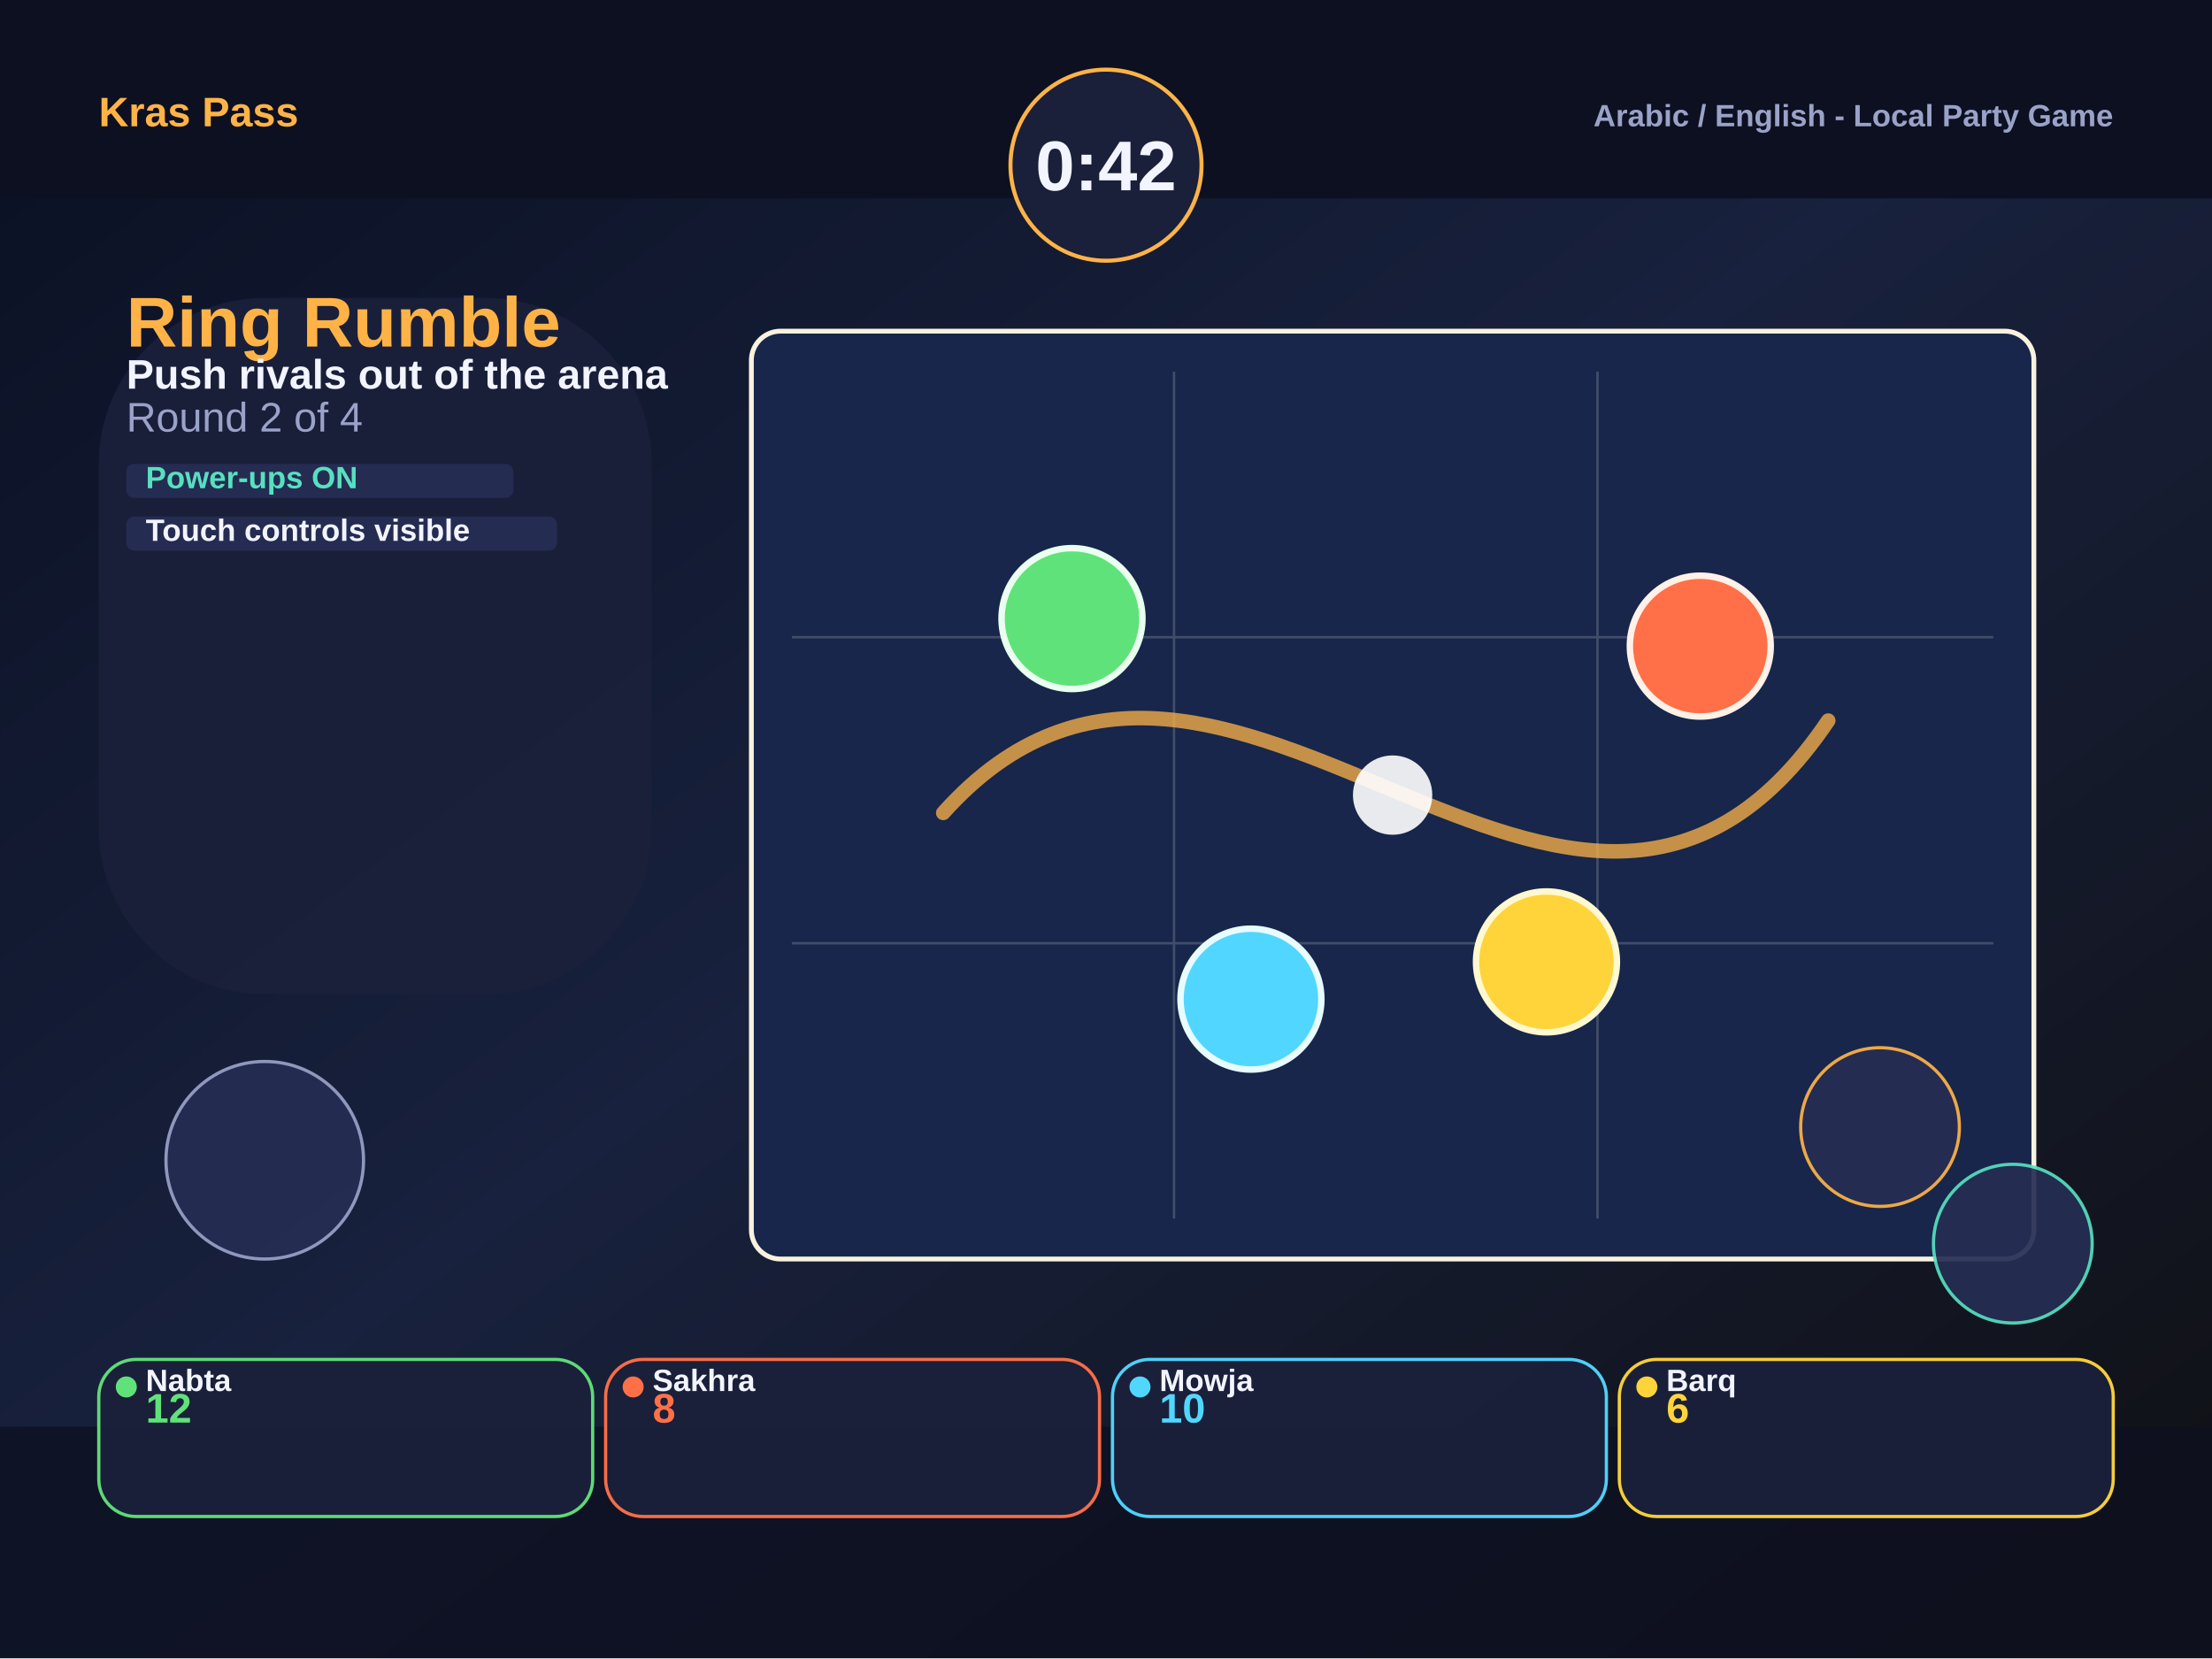
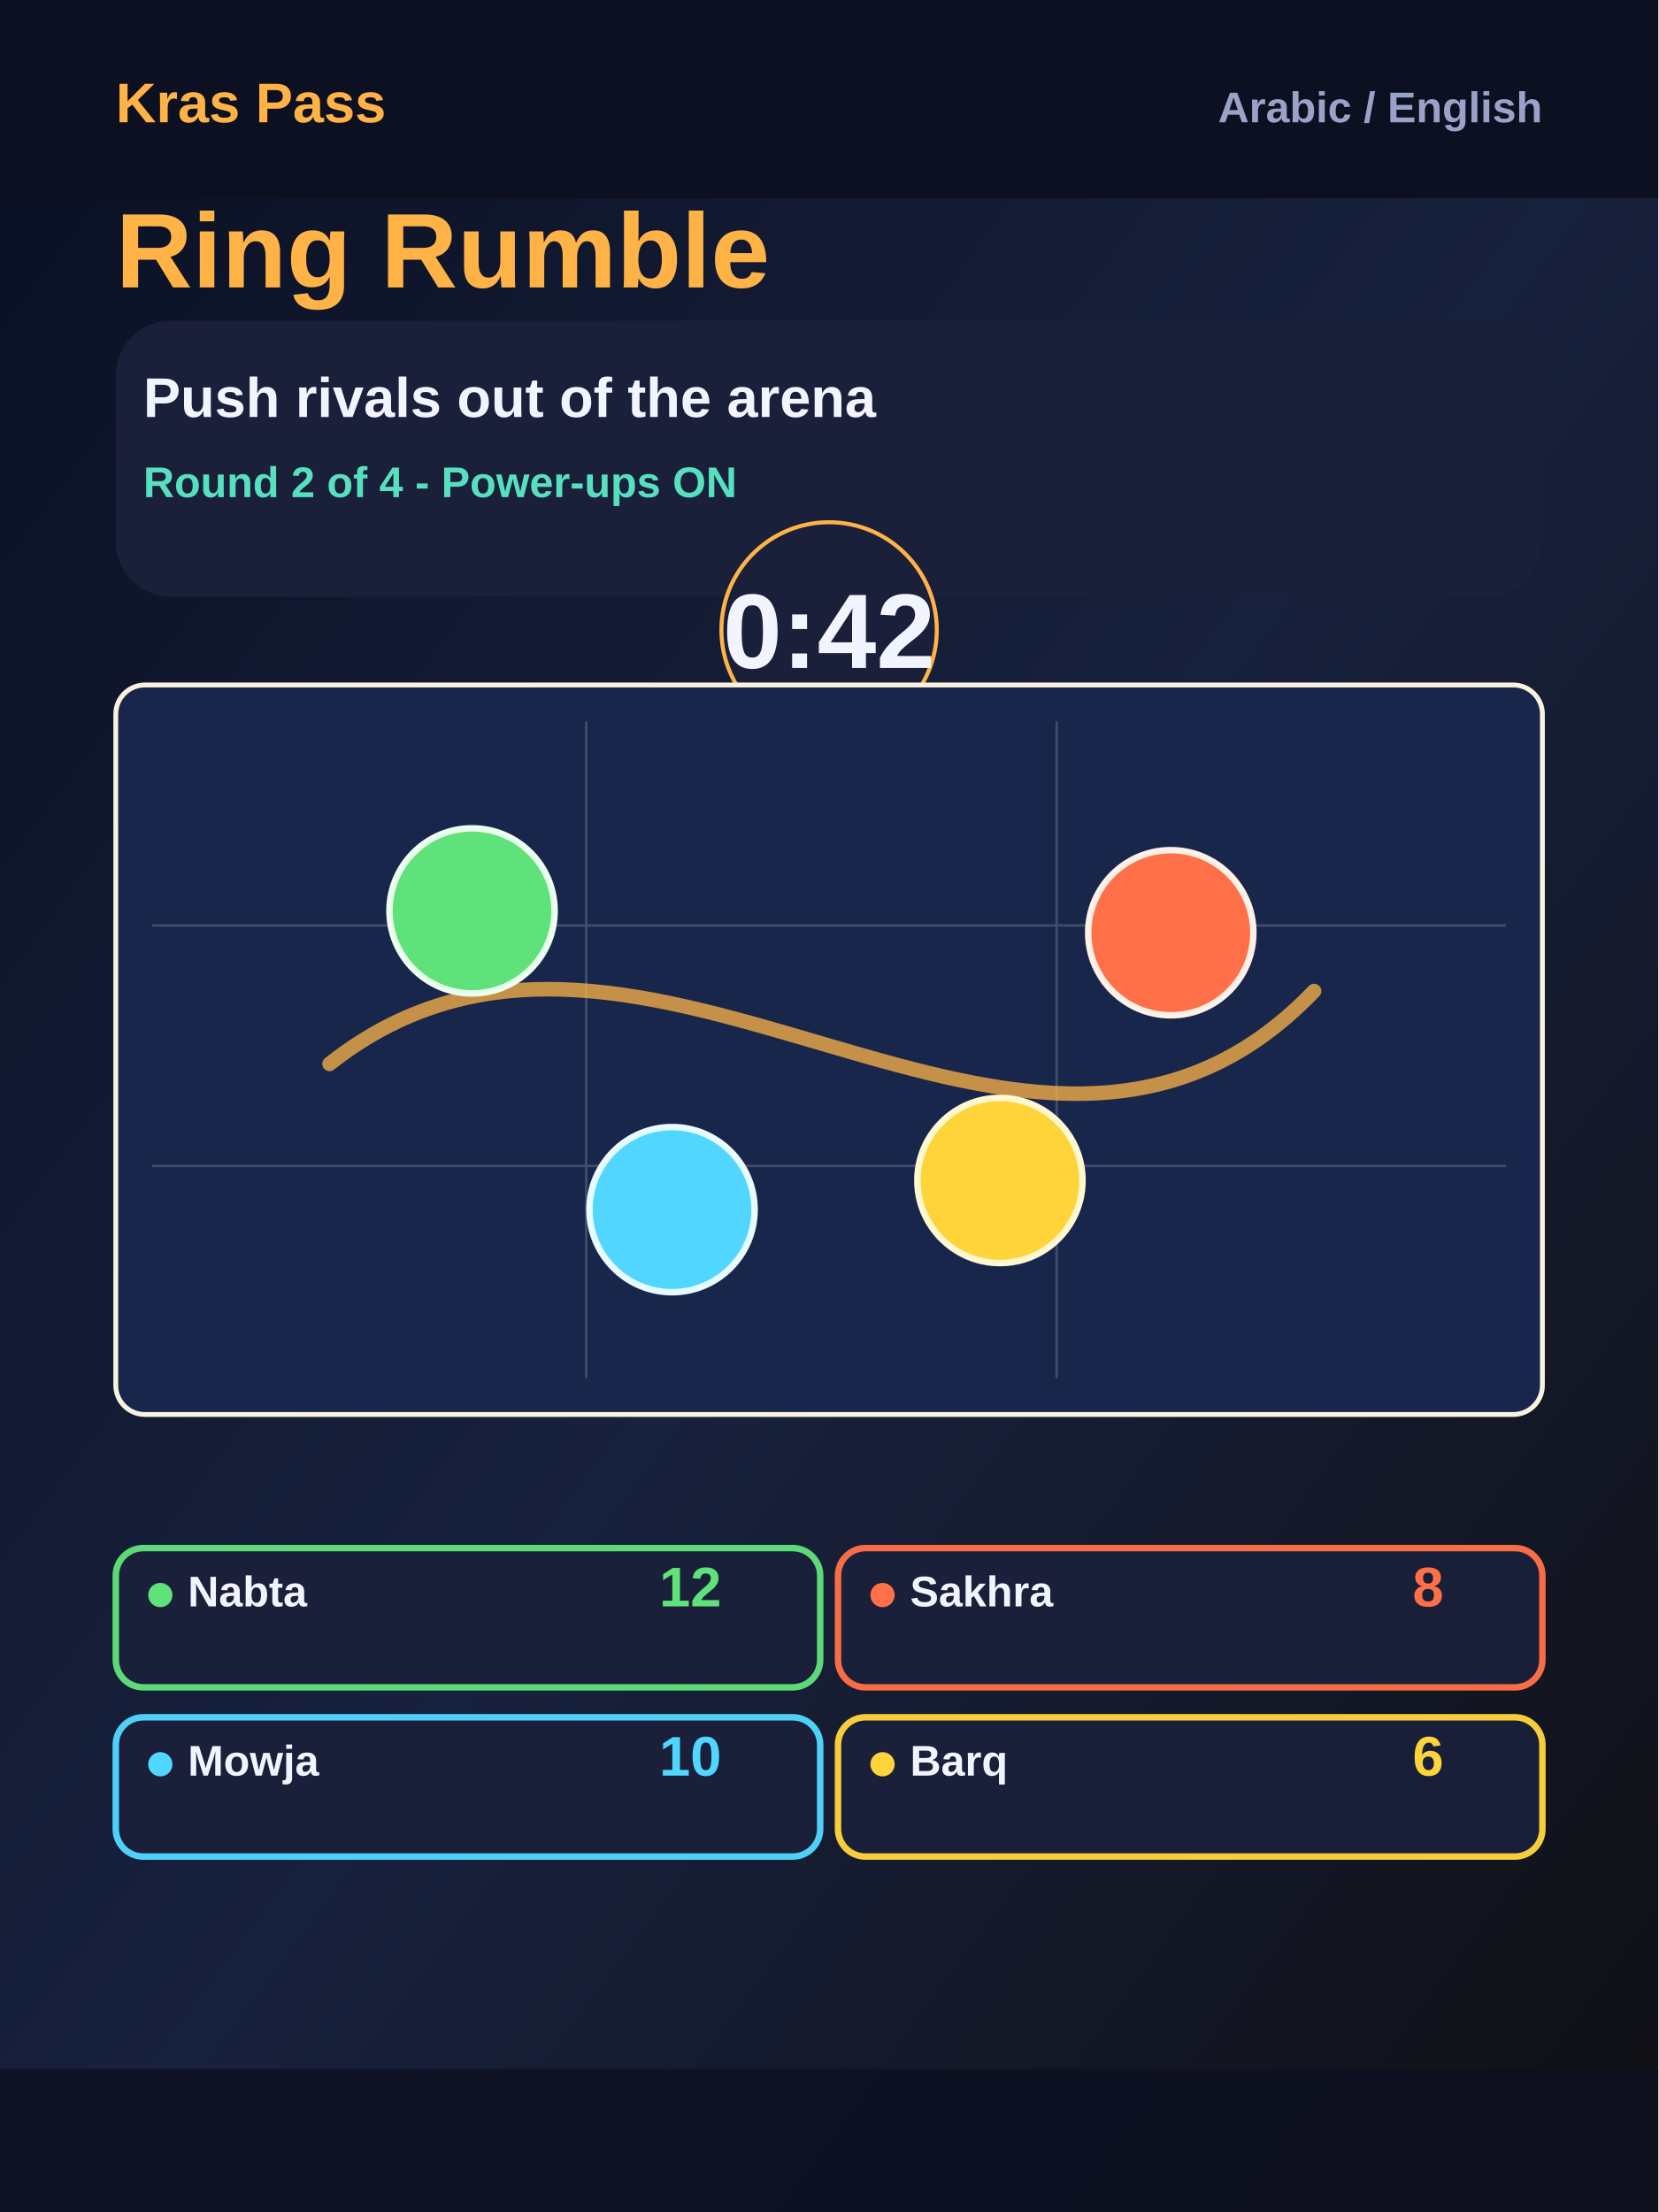
- <svg xmlns="http://www.w3.org/2000/svg" width="2732" height="2048" viewBox="0 0 2732 2048">
+ <svg xmlns="http://www.w3.org/2000/svg" width="2048" height="2732" viewBox="0 0 2048 2732">
  <defs>
    <linearGradient id="bg" x1="0" y1="0" x2="1" y2="1">
      <stop offset="0" stop-color="#0a1022" />
-       <stop offset=".48" stop-color="#18213d" />
+       <stop offset=".52" stop-color="#18213d" />
      <stop offset="1" stop-color="#101013" />
    </linearGradient>
  </defs>
-   <rect width="2732" height="2048" fill="url(#bg)" />
-   <rect x="0" y="0" width="2732" height="245" fill="#0d1020" />
-   <rect x="0" y="1762" width="2732" height="286" fill="#0d1020" opacity=".78" />
-   <text x="122" y="156" font-family="Arial" font-size="51" font-weight="800" fill="#ffb347">Kras Pass</text>
-   <text x="2610" y="156" font-family="Arial" font-size="38" font-weight="700" fill="#9aa2c8" text-anchor="end">Arabic / English - Local Party Game</text>
-   <rect x="122" y="368" width="683" height="860" rx="206" fill="#1a1f3a" opacity=".95" />
-   <text x="156" y="428" font-family="Arial" font-size="87" font-weight="800" fill="#ffb347" text-anchor="start">Ring Rumble</text>
-   <text x="156" y="480" font-family="Arial" font-size="51" font-weight="600" fill="#f2f4ff" text-anchor="start">Push rivals out of the arena</text>
-   <text x="156" y="533" font-family="Arial" font-size="51" font-weight="500" fill="#9aa2c8" text-anchor="start">Round 2 of 4</text>
-   <rect x="156" y="573" width="478" height="42" rx="10" fill="#252c52" opacity="1" />
-   <text x="180" y="603" font-family="Arial" font-size="38" font-weight="700" fill="#57e0c0" text-anchor="start">Power-ups ON</text>
-   <rect x="156" y="638" width="532" height="42" rx="10" fill="#252c52" opacity="1" />
-   <text x="180" y="668" font-family="Arial" font-size="38" font-weight="700" fill="#f2f4ff" text-anchor="start">Touch controls visible</text>
-   <circle cx="1366" cy="204" r="118" fill="#1a1f3a" stroke="#ffb347" stroke-width="5" />
-   <text x="1366" y="235" font-family="Arial" font-size="87" font-weight="800" fill="#f2f4ff" text-anchor="middle">0:42</text>
-   <rect x="928" y="409" width="1584" height="1146" rx="36" fill="#17264a" stroke="#f8f2de" stroke-width="6" />
+   <rect width="2048" height="2732" fill="url(#bg)" />
+   <rect x="0" y="0" width="2048" height="245" fill="#0d1020" />
+   <rect x="0" y="2555" width="2048" height="177" fill="#0d1020" opacity=".78" />
+   <text x="143" y="151" font-family="Arial" font-size="69" font-weight="800" fill="#ffb347">Kras Pass</text>
+   <text x="1905" y="151" font-family="Arial" font-size="53" font-weight="700" fill="#9aa2c8" text-anchor="end">Arabic / English</text>
+   <text x="143" y="355" font-family="Arial" font-size="131" font-weight="800" fill="#ffb347" text-anchor="start">Ring Rumble</text>
+   <rect x="143" y="396" width="1762" height="341" rx="68" fill="#1a1f3a" opacity=".96" />
+   <text x="177" y="515" font-family="Arial" font-size="69" font-weight="700" fill="#f2f4ff" text-anchor="start">Push rivals out of the arena</text>
+   <text x="177" y="614" font-family="Arial" font-size="53" font-weight="700" fill="#57e0c0" text-anchor="start">Round 2 of 4  -  Power-ups ON</text>
+   <circle cx="1024" cy="778" r="133" fill="#1a1f3a" stroke="#ffb347" stroke-width="5" />
+   <text x="1024" y="825" font-family="Arial" font-size="131" font-weight="800" fill="#f2f4ff" text-anchor="middle">0:42</text>
+   <rect x="143" y="846" width="1762" height="901" rx="36" fill="#17264a" stroke="#f8f2de" stroke-width="6" />
  <g opacity=".18" stroke="#ffffff" stroke-width="3">
-     <path d="M978 787 H2462" />
-     <path d="M978 1165 H2462" />
-     <path d="M1450 459 V1505" />
-     <path d="M1973 459 V1505" />
+     <path d="M188 1143 H1860" />
+     <path d="M188 1440 H1860" />
+     <path d="M724 891 V1702" />
+     <path d="M1305 891 V1702" />
  </g>
-   <path d="M1165 1004 C1514 615 1941 1360 2258 890" fill="none" stroke="#ffb347" stroke-width="18" stroke-linecap="round" opacity=".75" />
-   <circle cx="1324" cy="764" r="87" fill="#60e27a" stroke="#eaffef" stroke-width="8" />
-   <circle cx="2100" cy="798" r="87" fill="#ff7048" stroke="#fff0e8" stroke-width="8" />
-   <circle cx="1545" cy="1234" r="87" fill="#51d7ff" stroke="#e8fbff" stroke-width="8" />
-   <circle cx="1910" cy="1188" r="87" fill="#ffd43b" stroke="#fff8d0" stroke-width="8" />
-   <circle cx="1720" cy="982" r="49" fill="#ffffff" opacity=".9" />
-   <circle cx="327" cy="1433" r="122" fill="#252c52" stroke="#9aa2c8" stroke-width="4" opacity=".92" />
-   <circle cx="2322" cy="1392" r="98" fill="#252c52" stroke="#ffb347" stroke-width="4" opacity=".92" />
-   <circle cx="2486" cy="1536" r="98" fill="#252c52" stroke="#57e0c0" stroke-width="4" opacity=".92" />
-   <rect x="122" y="1679" width="610" height="194" rx="46" fill="#1a1f3a" opacity=".96" stroke="#60e27a" stroke-width="4" />
-   <circle cx="156" cy="1713" r="13" fill="#60e27a" />
-   <text x="180" y="1718" font-family="Arial" font-size="38" font-weight="700" fill="#f2f4ff" text-anchor="start">Nabta</text>
-   <text x="180" y="1757" font-family="Arial" font-size="51" font-weight="800" fill="#60e27a" text-anchor="start">12</text>
-   <rect x="748" y="1679" width="610" height="194" rx="46" fill="#1a1f3a" opacity=".96" stroke="#ff7048" stroke-width="4" />
-   <circle cx="782" cy="1713" r="13" fill="#ff7048" />
-   <text x="806" y="1718" font-family="Arial" font-size="38" font-weight="700" fill="#f2f4ff" text-anchor="start">Sakhra</text>
-   <text x="806" y="1757" font-family="Arial" font-size="51" font-weight="800" fill="#ff7048" text-anchor="start">8</text>
-   <rect x="1374" y="1679" width="610" height="194" rx="46" fill="#1a1f3a" opacity=".96" stroke="#51d7ff" stroke-width="4" />
-   <circle cx="1408" cy="1713" r="13" fill="#51d7ff" />
-   <text x="1432" y="1718" font-family="Arial" font-size="38" font-weight="700" fill="#f2f4ff" text-anchor="start">Mowja</text>
-   <text x="1432" y="1757" font-family="Arial" font-size="51" font-weight="800" fill="#51d7ff" text-anchor="start">10</text>
-   <rect x="2000" y="1679" width="610" height="194" rx="46" fill="#1a1f3a" opacity=".96" stroke="#ffd43b" stroke-width="4" />
-   <circle cx="2034" cy="1713" r="13" fill="#ffd43b" />
-   <text x="2058" y="1718" font-family="Arial" font-size="38" font-weight="700" fill="#f2f4ff" text-anchor="start">Barq</text>
-   <text x="2058" y="1757" font-family="Arial" font-size="51" font-weight="800" fill="#ffd43b" text-anchor="start">6</text>
+   <path d="M407 1314 C794 1008 1270 1593 1623 1224" fill="none" stroke="#ffb347" stroke-width="18" stroke-linecap="round" opacity=".75" />
+   <circle cx="583" cy="1125" r="102" fill="#60e27a" stroke="#eaffef" stroke-width="8" />
+   <circle cx="1446" cy="1152" r="102" fill="#ff7048" stroke="#fff0e8" stroke-width="8" />
+   <circle cx="830" cy="1494" r="102" fill="#51d7ff" stroke="#e8fbff" stroke-width="8" />
+   <circle cx="1235" cy="1458" r="102" fill="#ffd43b" stroke="#fff8d0" stroke-width="8" />
+   <rect x="143" y="1912" width="870" height="172" rx="34" fill="#1a1f3a" opacity=".96" stroke="#60e27a" stroke-width="8" />
+   <circle cx="198" cy="1970" r="15" fill="#60e27a" />
+   <text x="232" y="1984" font-family="Arial" font-size="53" font-weight="700" fill="#f2f4ff" text-anchor="start">Nabta</text>
+   <text x="891" y="1984" font-family="Arial" font-size="69" font-weight="800" fill="#60e27a" text-anchor="end">12</text>
+   <rect x="1035" y="1912" width="870" height="172" rx="34" fill="#1a1f3a" opacity=".96" stroke="#ff7048" stroke-width="8" />
+   <circle cx="1090" cy="1970" r="15" fill="#ff7048" />
+   <text x="1124" y="1984" font-family="Arial" font-size="53" font-weight="700" fill="#f2f4ff" text-anchor="start">Sakhra</text>
+   <text x="1783" y="1984" font-family="Arial" font-size="69" font-weight="800" fill="#ff7048" text-anchor="end">8</text>
+   <rect x="143" y="2121" width="870" height="172" rx="34" fill="#1a1f3a" opacity=".96" stroke="#51d7ff" stroke-width="8" />
+   <circle cx="198" cy="2179" r="15" fill="#51d7ff" />
+   <text x="232" y="2193" font-family="Arial" font-size="53" font-weight="700" fill="#f2f4ff" text-anchor="start">Mowja</text>
+   <text x="891" y="2193" font-family="Arial" font-size="69" font-weight="800" fill="#51d7ff" text-anchor="end">10</text>
+   <rect x="1035" y="2121" width="870" height="172" rx="34" fill="#1a1f3a" opacity=".96" stroke="#ffd43b" stroke-width="8" />
+   <circle cx="1090" cy="2179" r="15" fill="#ffd43b" />
+   <text x="1124" y="2193" font-family="Arial" font-size="53" font-weight="700" fill="#f2f4ff" text-anchor="start">Barq</text>
+   <text x="1783" y="2193" font-family="Arial" font-size="69" font-weight="800" fill="#ffd43b" text-anchor="end">6</text>
</svg>
